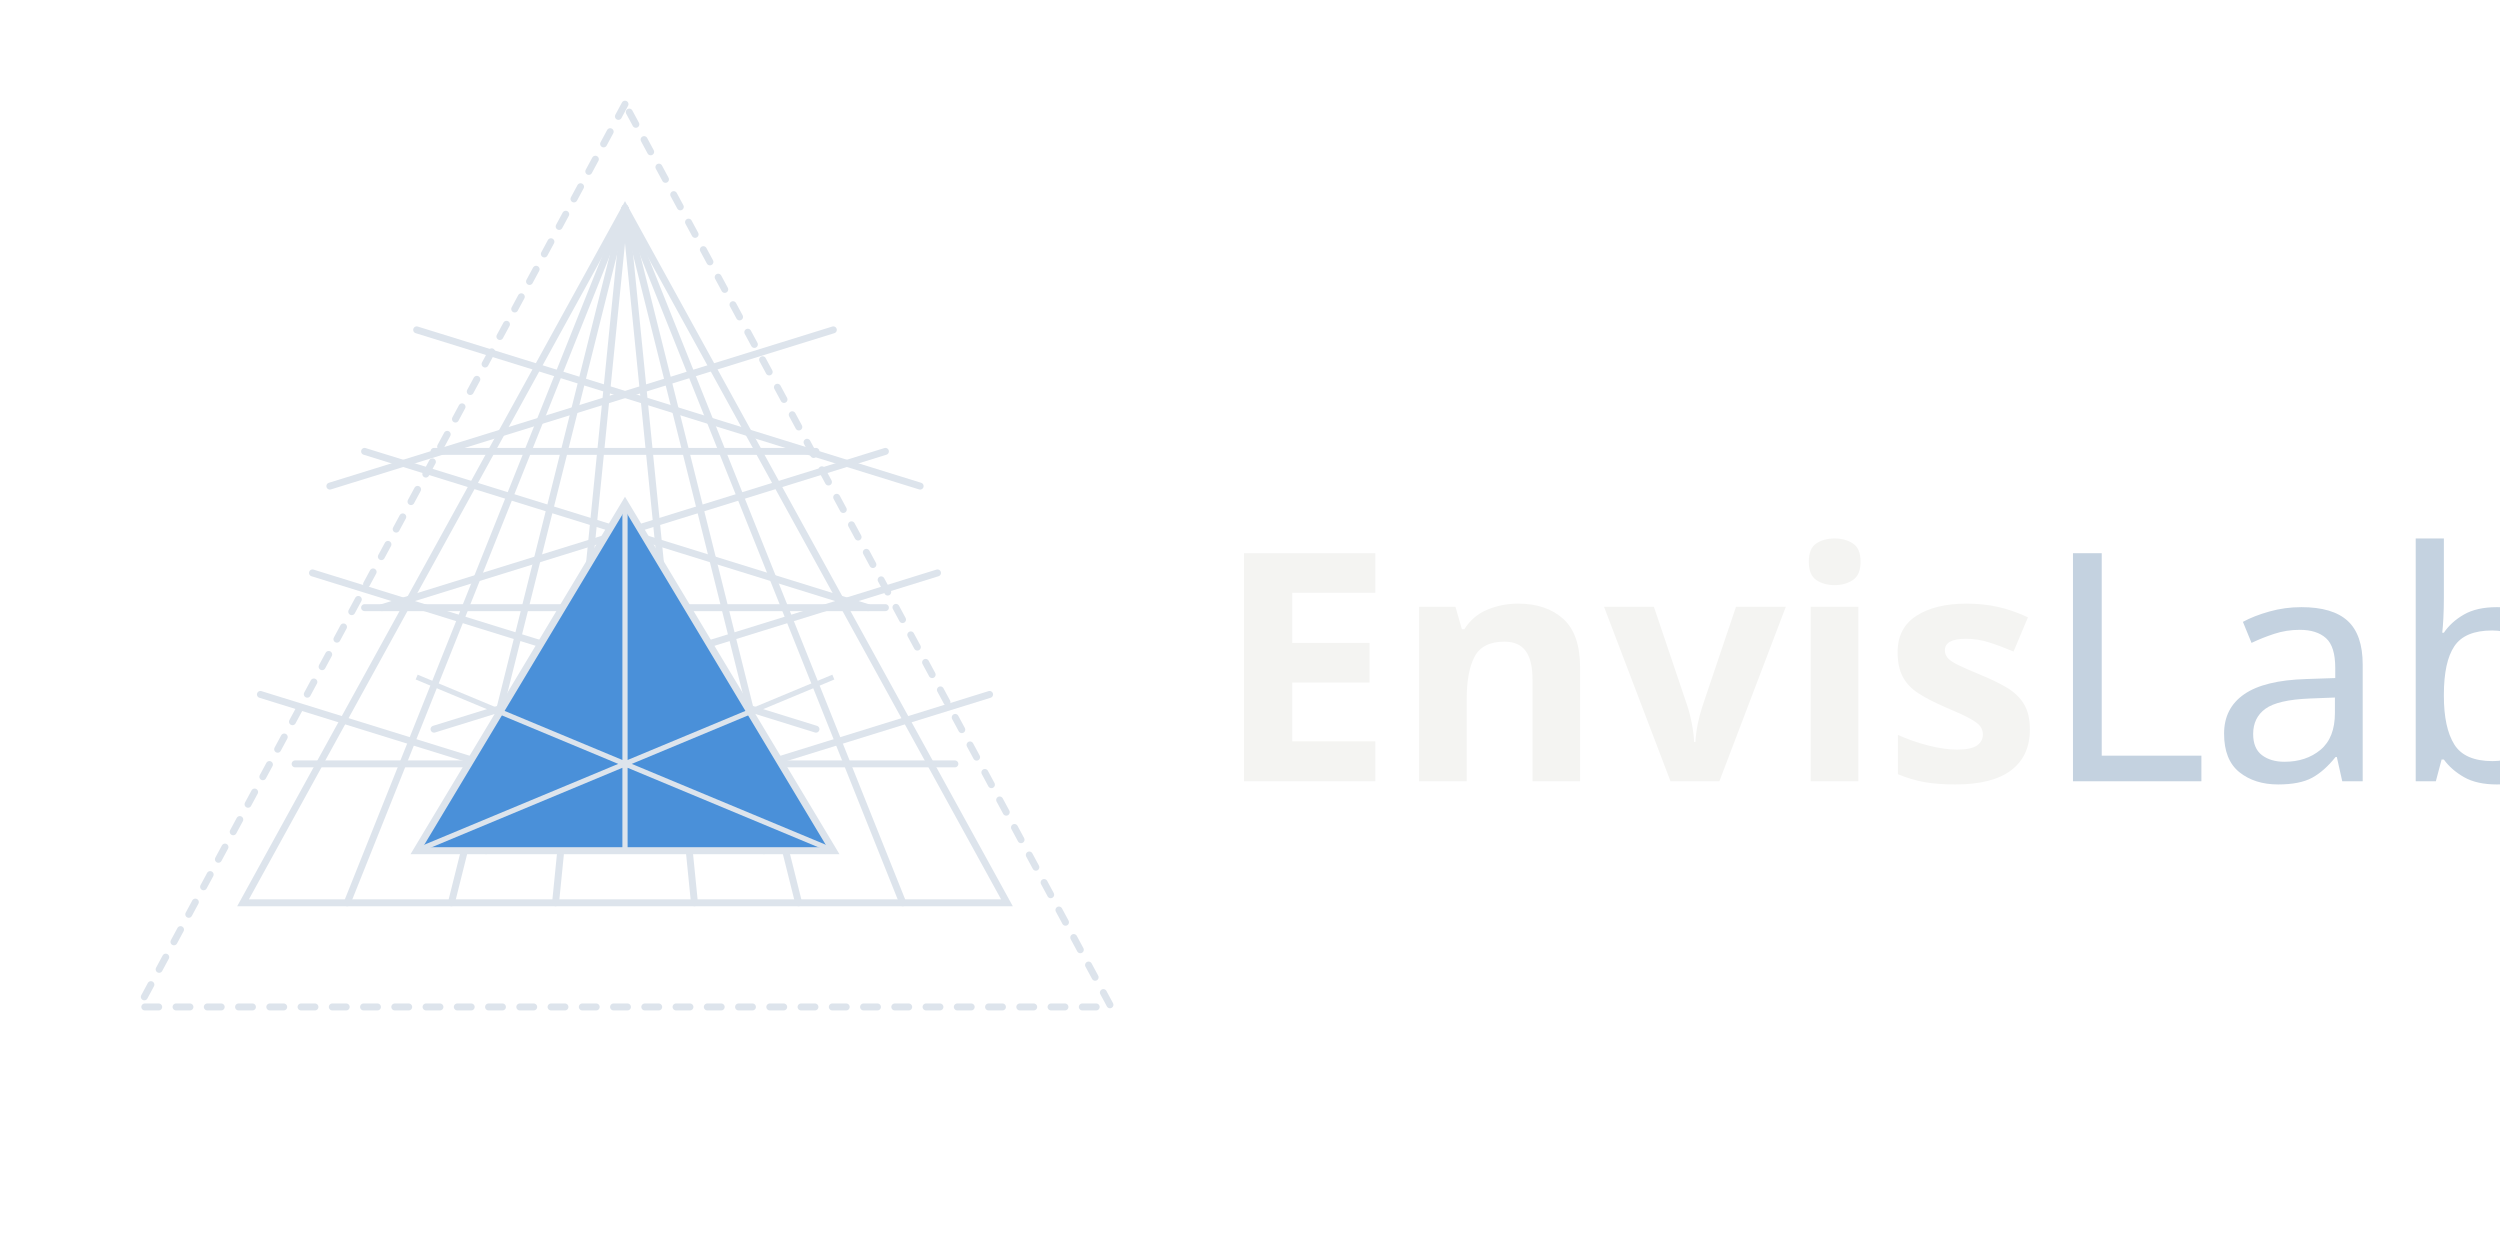
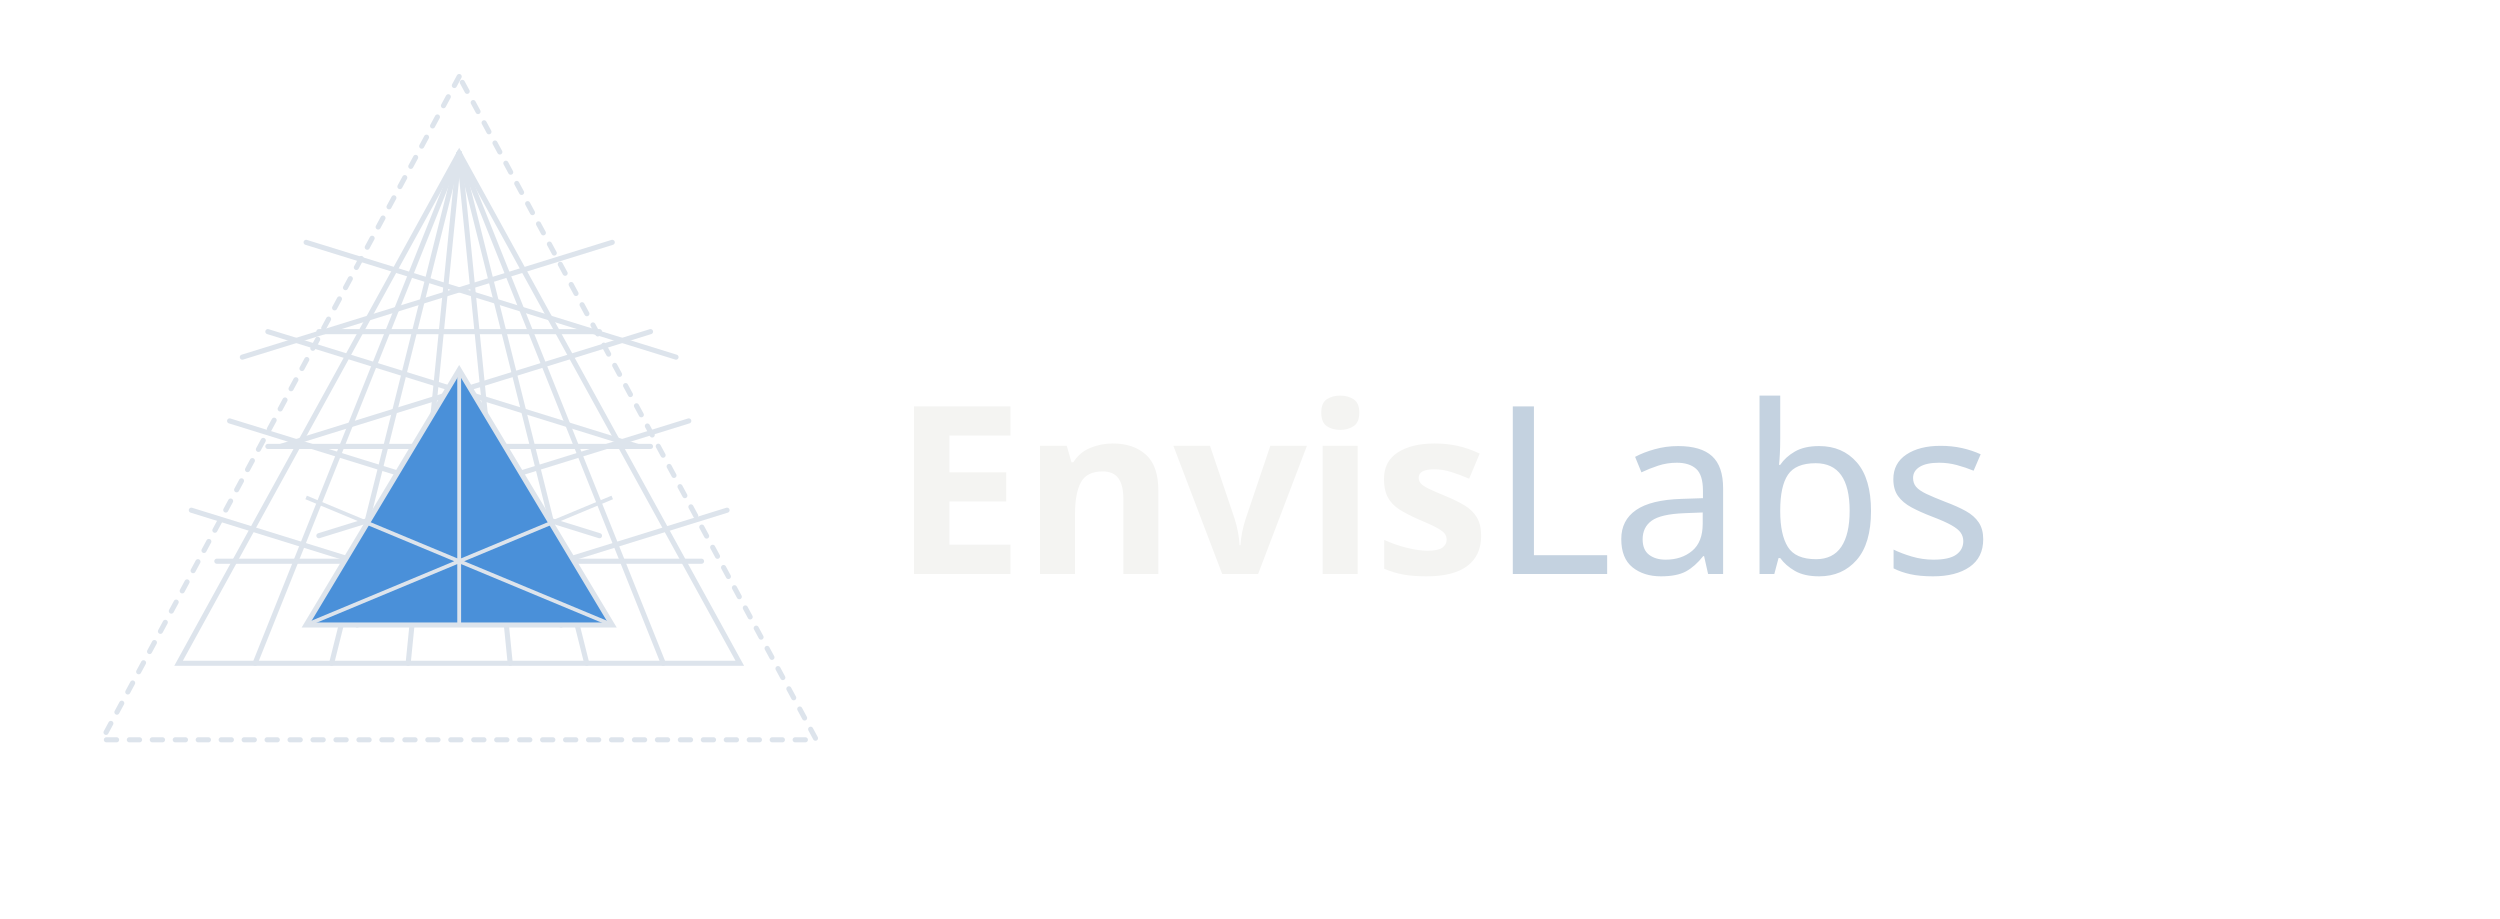
- <svg xmlns="http://www.w3.org/2000/svg" viewBox="0 0 720 360">
+ <svg xmlns="http://www.w3.org/2000/svg" viewBox="0 0 980 360">
  <g fill="none" stroke="#dde4ec" stroke-width="2" stroke-linecap="round">
    <path d="M180 30 L40 290 L320 290 Z" stroke-dasharray="4 5" />
    <path d="M180 60 L70 260 L290 260 Z" />
    <path d="M180 60 L100 260" />
    <path d="M180 60 L130 260" />
    <path d="M180 60 L160 260" />
    <path d="M180 60 L200 260" />
    <path d="M180 60 L230 260" />
    <path d="M180 60 L260 260" />
    <path d="M110 175 L255 130" />
    <path d="M125 210 L270 165" />
    <path d="M95 140 L240 95" />
    <path d="M140 245 L285 200" />
    <path d="M250 175 L105 130" />
    <path d="M235 210 L90 165" />
    <path d="M265 140 L120 95" />
    <path d="M220 245 L75 200" />
    <path d="M85 220 L275 220" />
    <path d="M105 175 L255 175" />
    <path d="M125 130 L235 130" />
  </g>
  <g>
    <path d="M180 145 L120 245 L240 245 Z" fill="#4a90d9" stroke="#dde4ec" stroke-width="2" />
    <path d="M180 145 L180 245 M120 245 L240 195 M240 245 L120 195" stroke="#dde4ec" stroke-width="1.5" fill="none" />
  </g>
-   <text x="350" y="225" font-family="'Space Grotesk', sans-serif" font-size="92" font-weight="700" fill="#f4f4f2">Envis<tspan font-weight="500" fill="#c4d2e0">Labs</tspan>
+   <text x="350" y="225" font-family="'Space Grotesk', sans-serif" font-size="92" font-weight="700" fill="#f4f4f2" letter-spacing="-1">Envis<tspan font-weight="500" fill="#c4d2e0">Labs</tspan>
  </text>
</svg>
